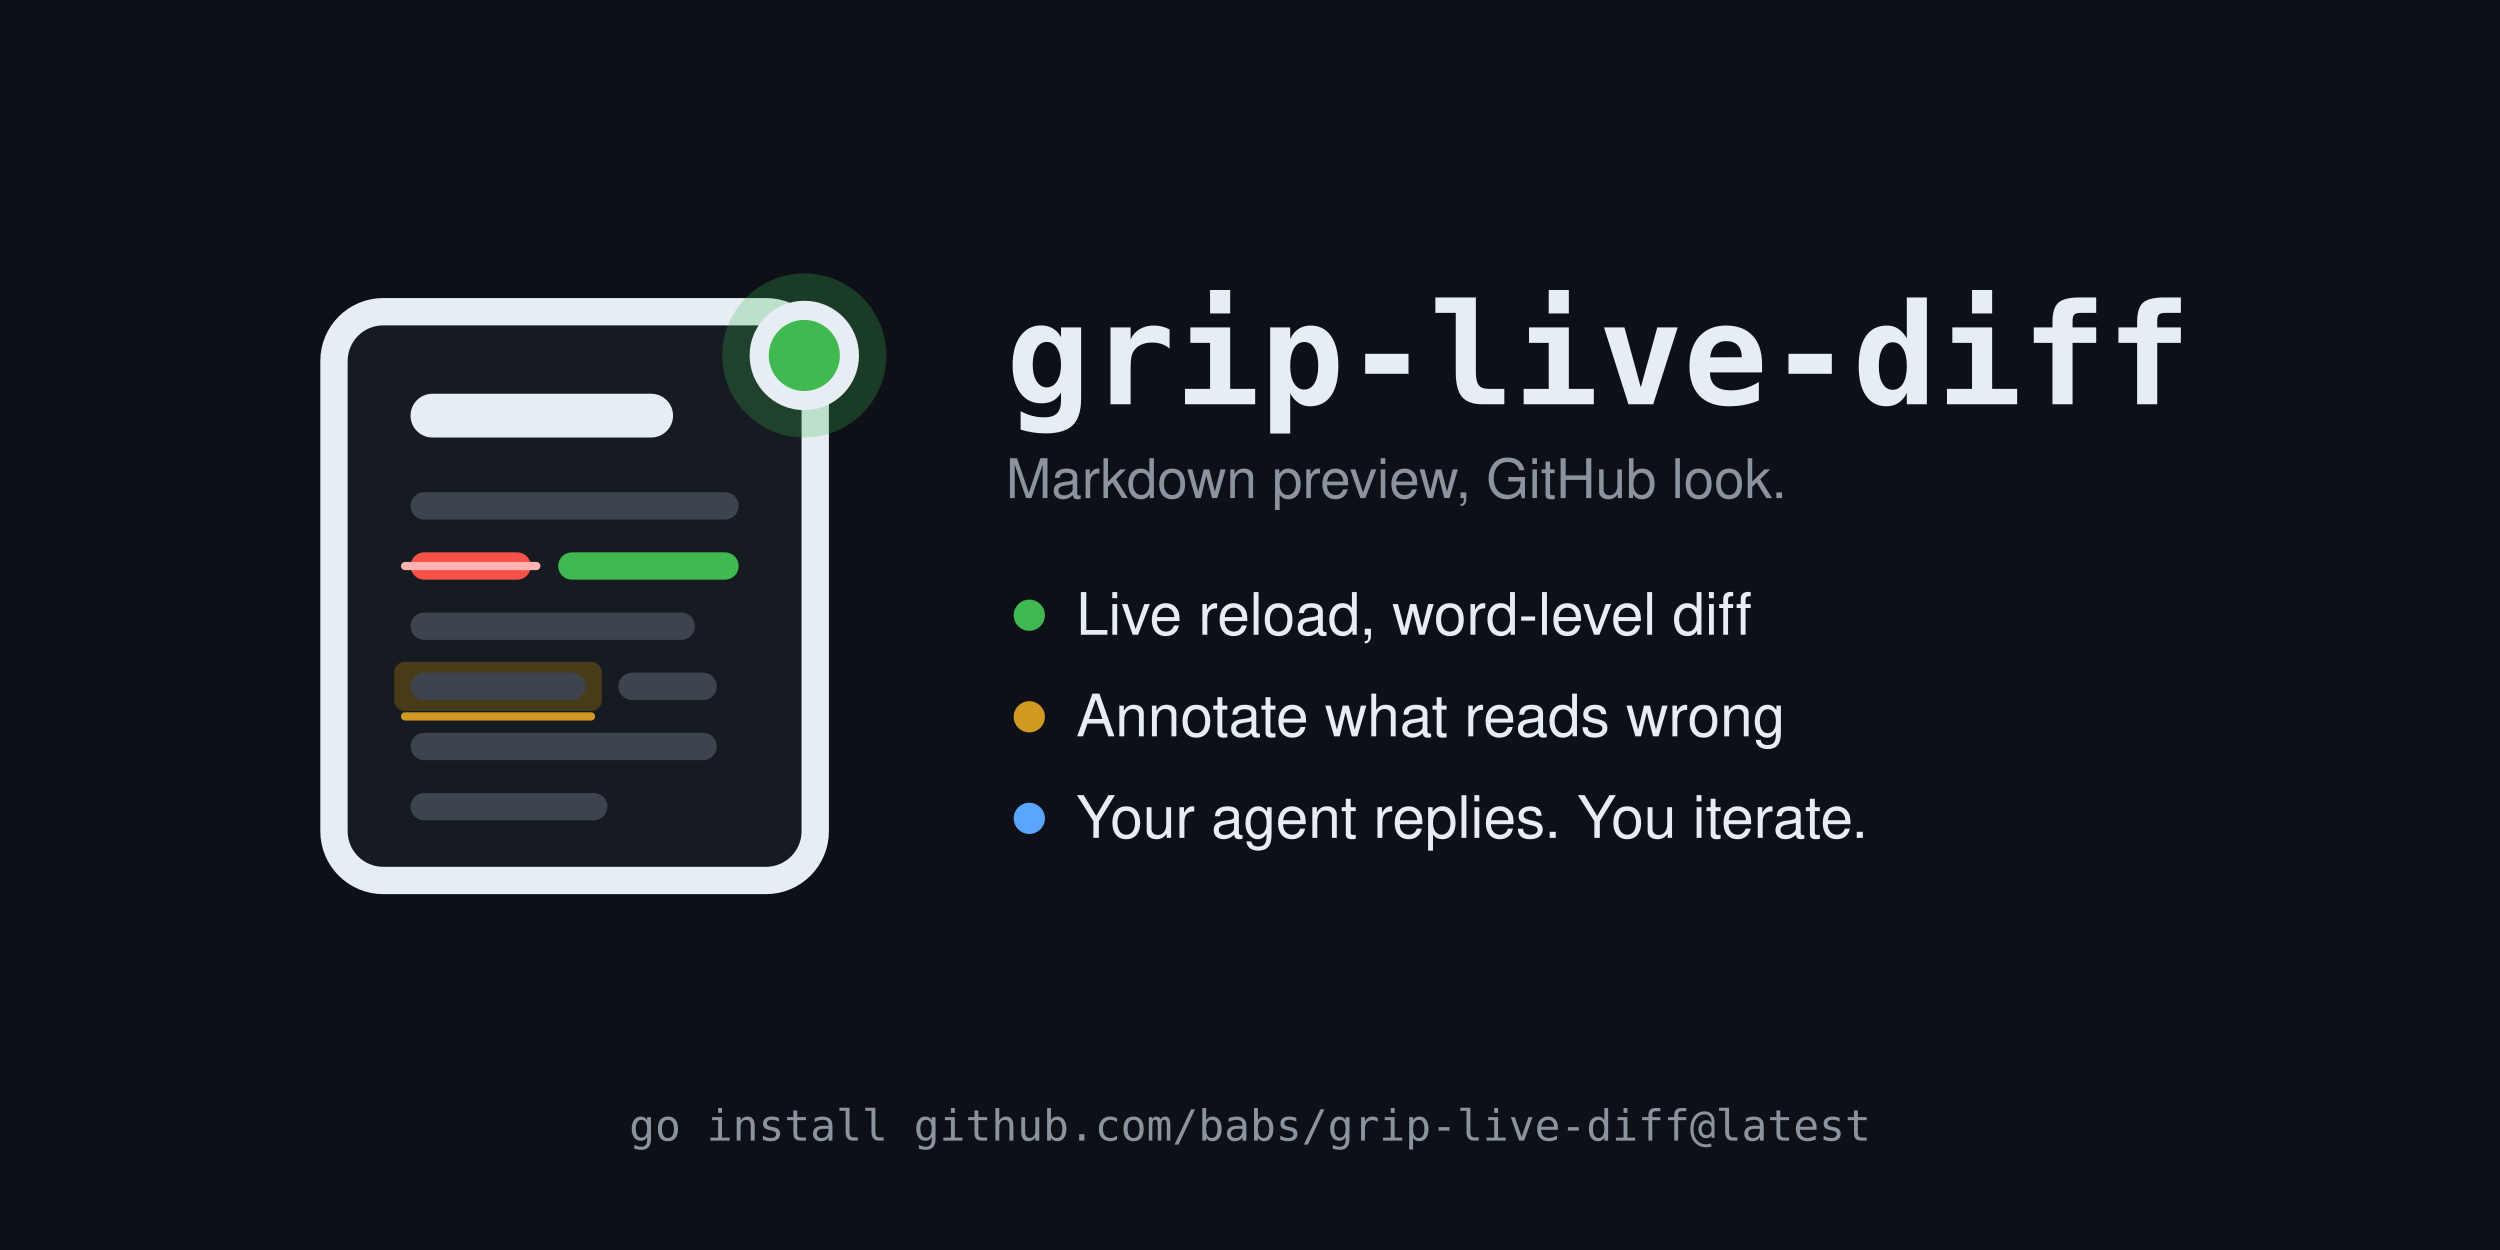
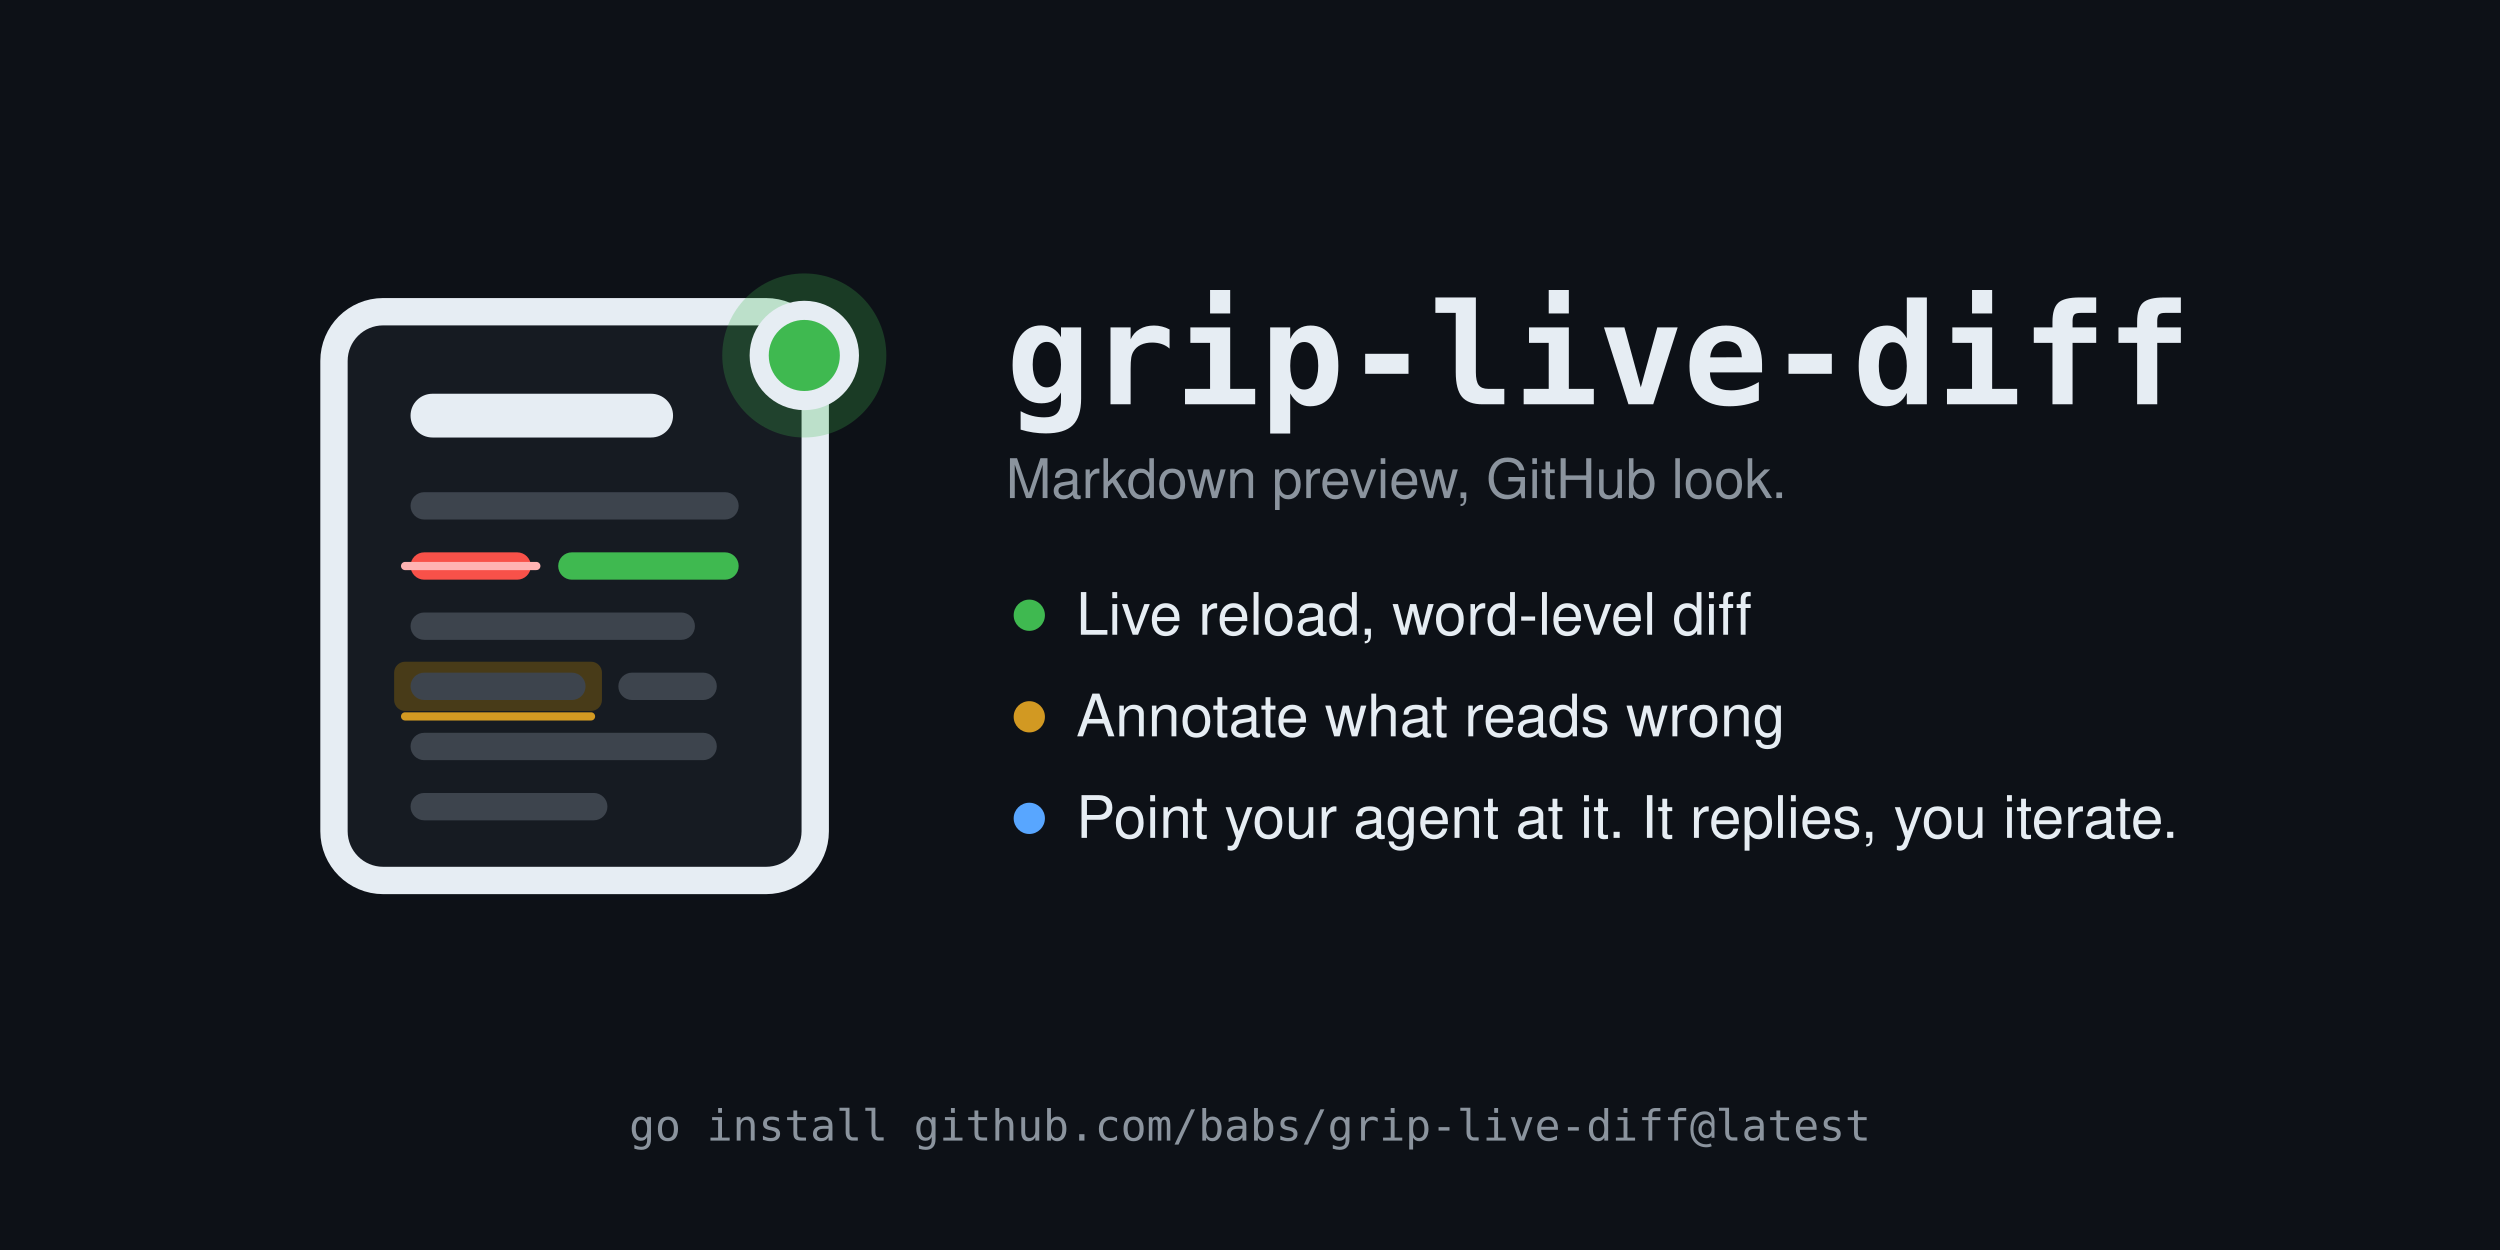
<svg xmlns="http://www.w3.org/2000/svg" viewBox="0 0 1280 640" width="1280" height="640">
  <rect width="1280" height="640" fill="#0d1117" />
  <g transform="translate(115 126) scale(1.4)">
    <rect x="40" y="24" width="176" height="208" rx="18" fill="#161b22" stroke="#e6edf3" stroke-width="10" />
    <rect x="68" y="54" width="96" height="16" rx="8" fill="#e6edf3" />
    <rect x="68" y="90" width="120" height="10" rx="5" fill="#3d444d" />
    <rect x="68" y="112" width="44" height="10" rx="5" fill="#f85149" />
    <line x1="66" y1="117" x2="114" y2="117" stroke="#ffb3b3" stroke-width="3" stroke-linecap="round" />
    <rect x="122" y="112" width="66" height="10" rx="5" fill="#3fb950" />
    <rect x="68" y="134" width="104" height="10" rx="5" fill="#3d444d" />
    <rect x="62" y="152" width="76" height="18" rx="4" fill="#bf8700" opacity="0.3" />
    <rect x="68" y="156" width="64" height="10" rx="5" fill="#3d444d" />
    <line x1="66" y1="172" x2="134" y2="172" stroke="#d29922" stroke-width="3" stroke-linecap="round" />
    <rect x="144" y="156" width="36" height="10" rx="5" fill="#3d444d" />
    <rect x="68" y="178" width="112" height="10" rx="5" fill="#3d444d" />
    <rect x="68" y="200" width="72" height="10" rx="5" fill="#3d444d" />
    <circle cx="212" cy="40" r="30" fill="#3fb950" opacity="0.25" />
    <circle cx="212" cy="40" r="20" fill="#e6edf3" />
    <circle cx="212" cy="40" r="13" fill="#3fb950" />
  </g>
  <g transform="translate(515 -15)">
    <text x="0" y="222" font-family="ui-monospace, SFMono-Regular, Menlo, Consolas, monospace" font-size="72" font-weight="700" fill="#e6edf3">grip-live-diff</text>
    <text x="0" y="270" font-family="-apple-system, Segoe UI, Helvetica, Arial, sans-serif" font-size="28" fill="#8b949e">Markdown preview, GitHub look.</text>
    <g font-family="-apple-system, Segoe UI, Helvetica, Arial, sans-serif" font-size="30" fill="#e6edf3">
      <circle cx="12" cy="330" r="8" fill="#3fb950" />
      <text x="36" y="340">Live reload, word-level diff</text>
      <circle cx="12" cy="382" r="8" fill="#d29922" />
      <text x="36" y="392">Annotate what reads wrong</text>
      <circle cx="12" cy="434" r="8" fill="#58a6ff" />
-       <text x="36" y="444">Your agent replies. You iterate.</text>
+       <text x="36" y="444">Point your agent at it. It replies, you iterate.</text>
    </g>
  </g>
  <text x="640" y="584" text-anchor="middle" font-family="ui-monospace, SFMono-Regular, Menlo, Consolas, monospace" font-size="22" fill="#8b949e">go install github.com/babs/grip-live-diff@latest</text>
</svg>
